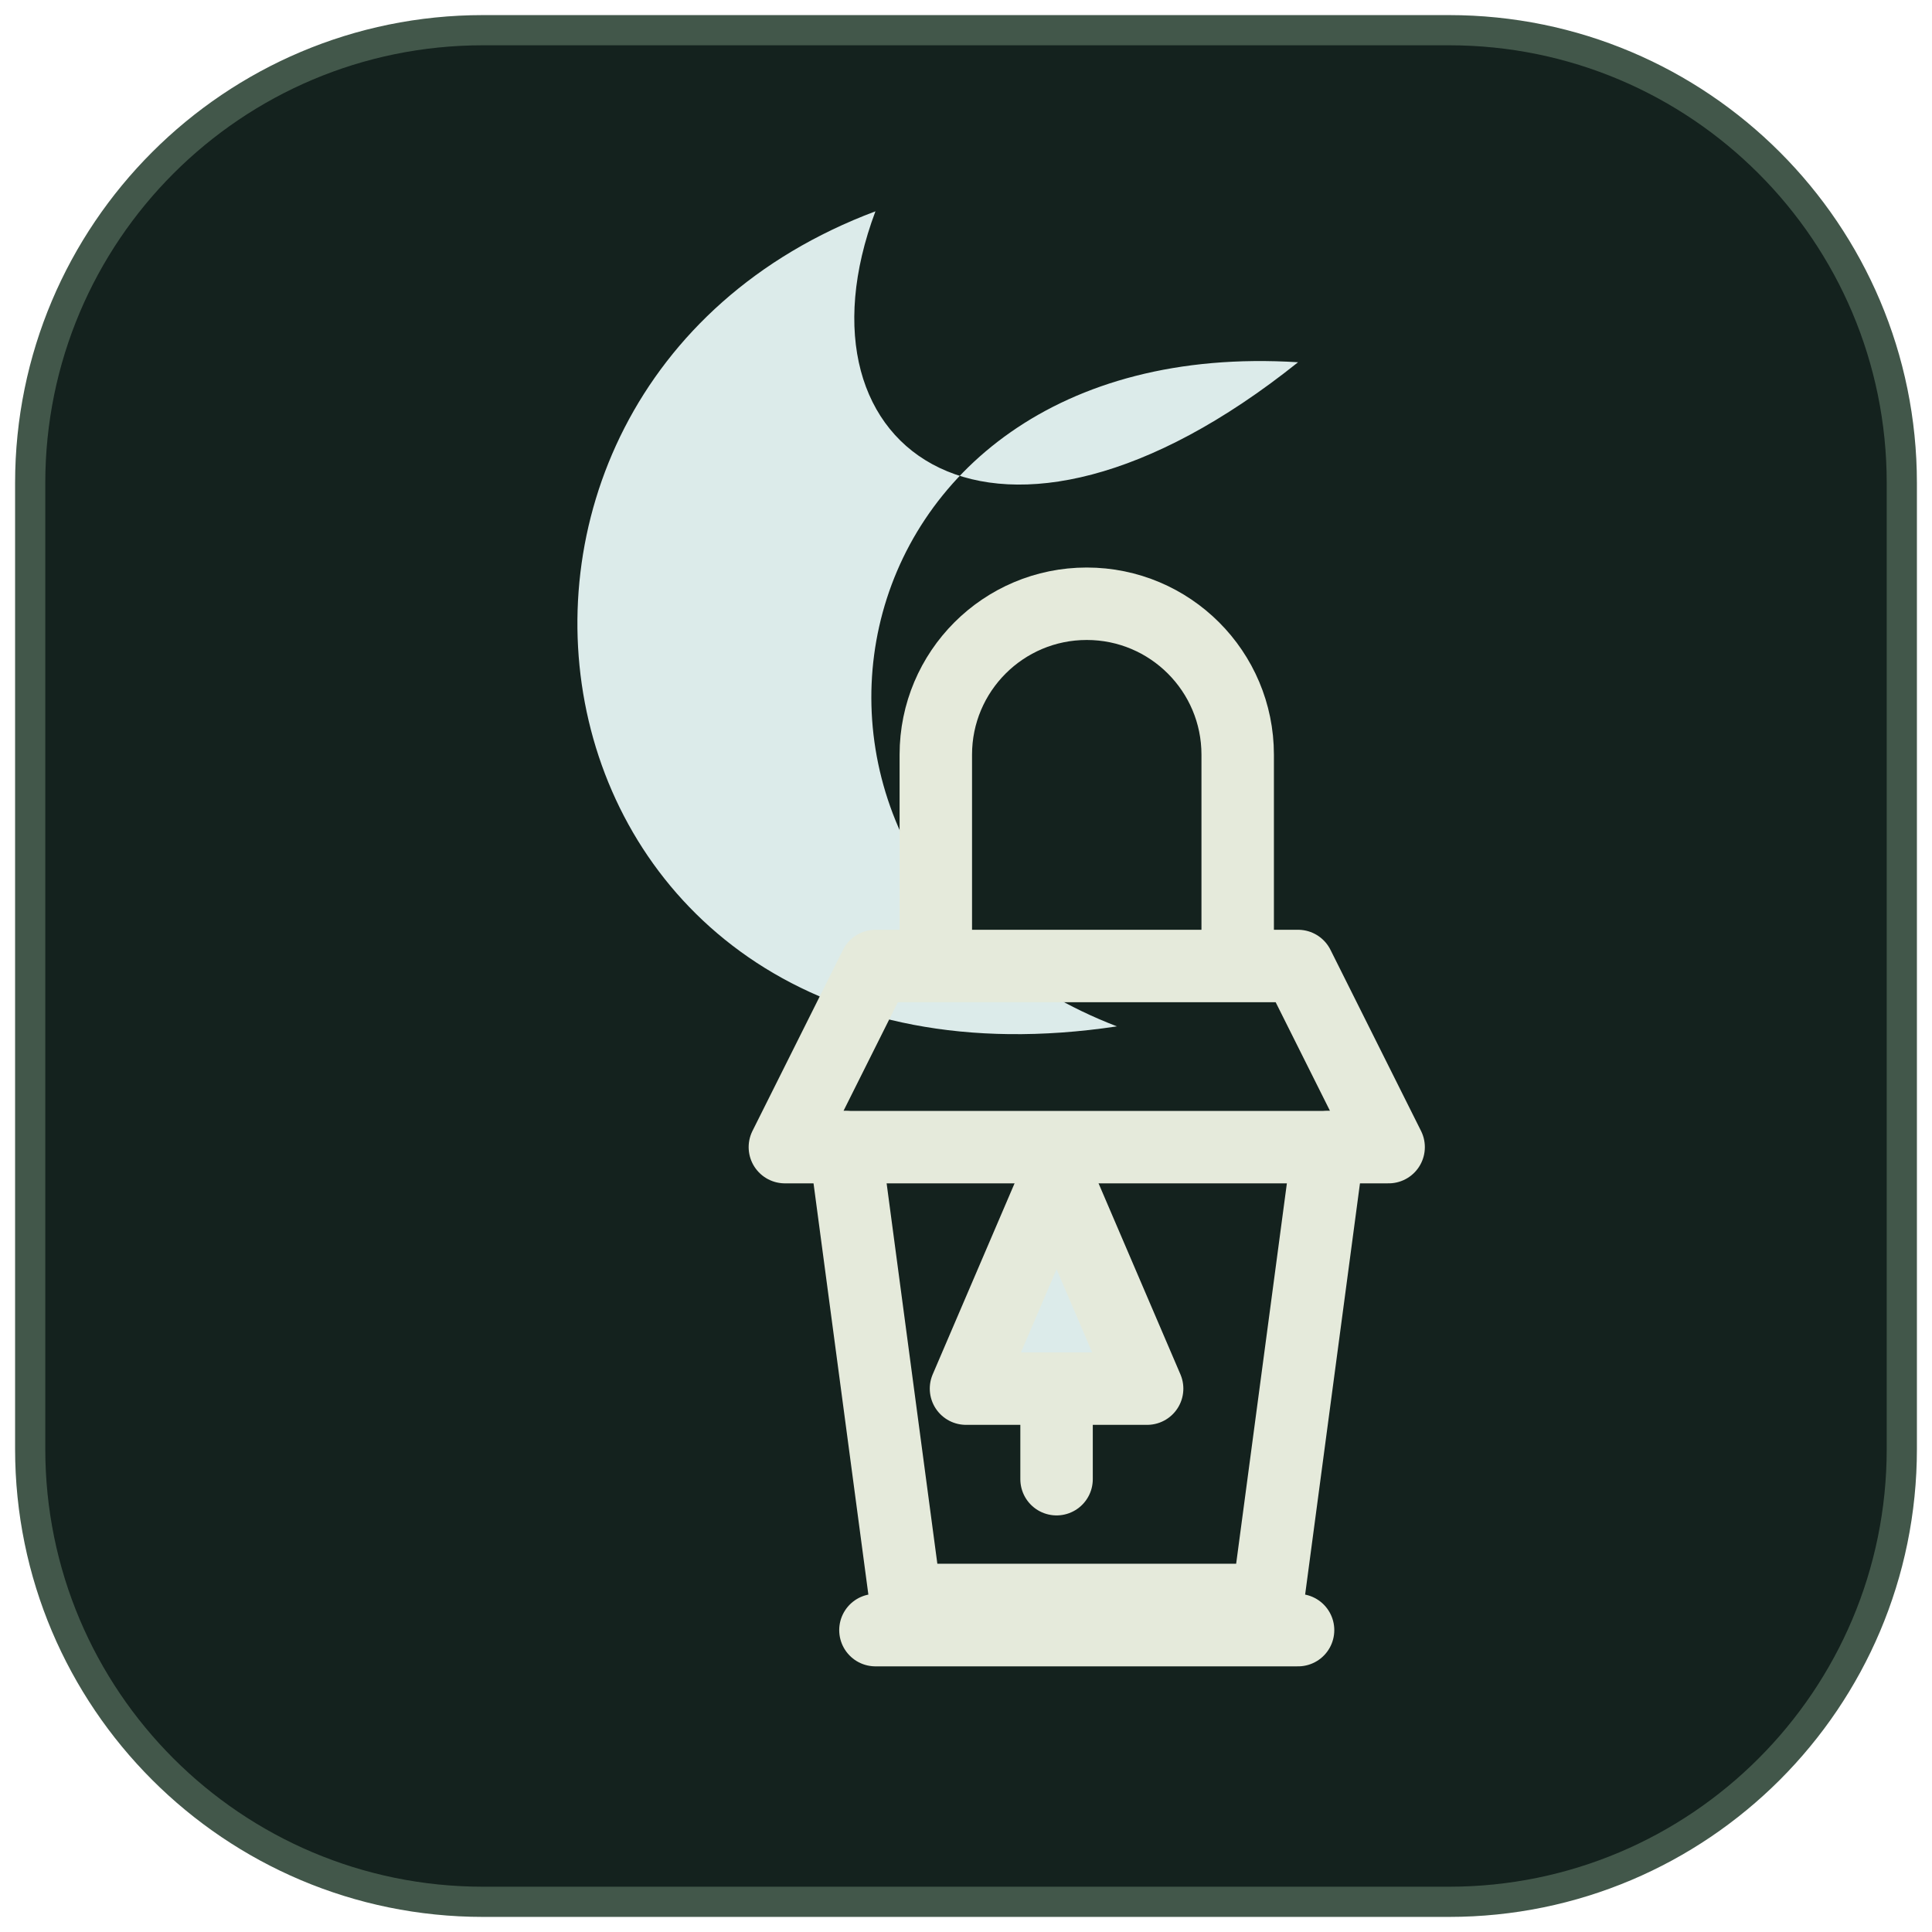
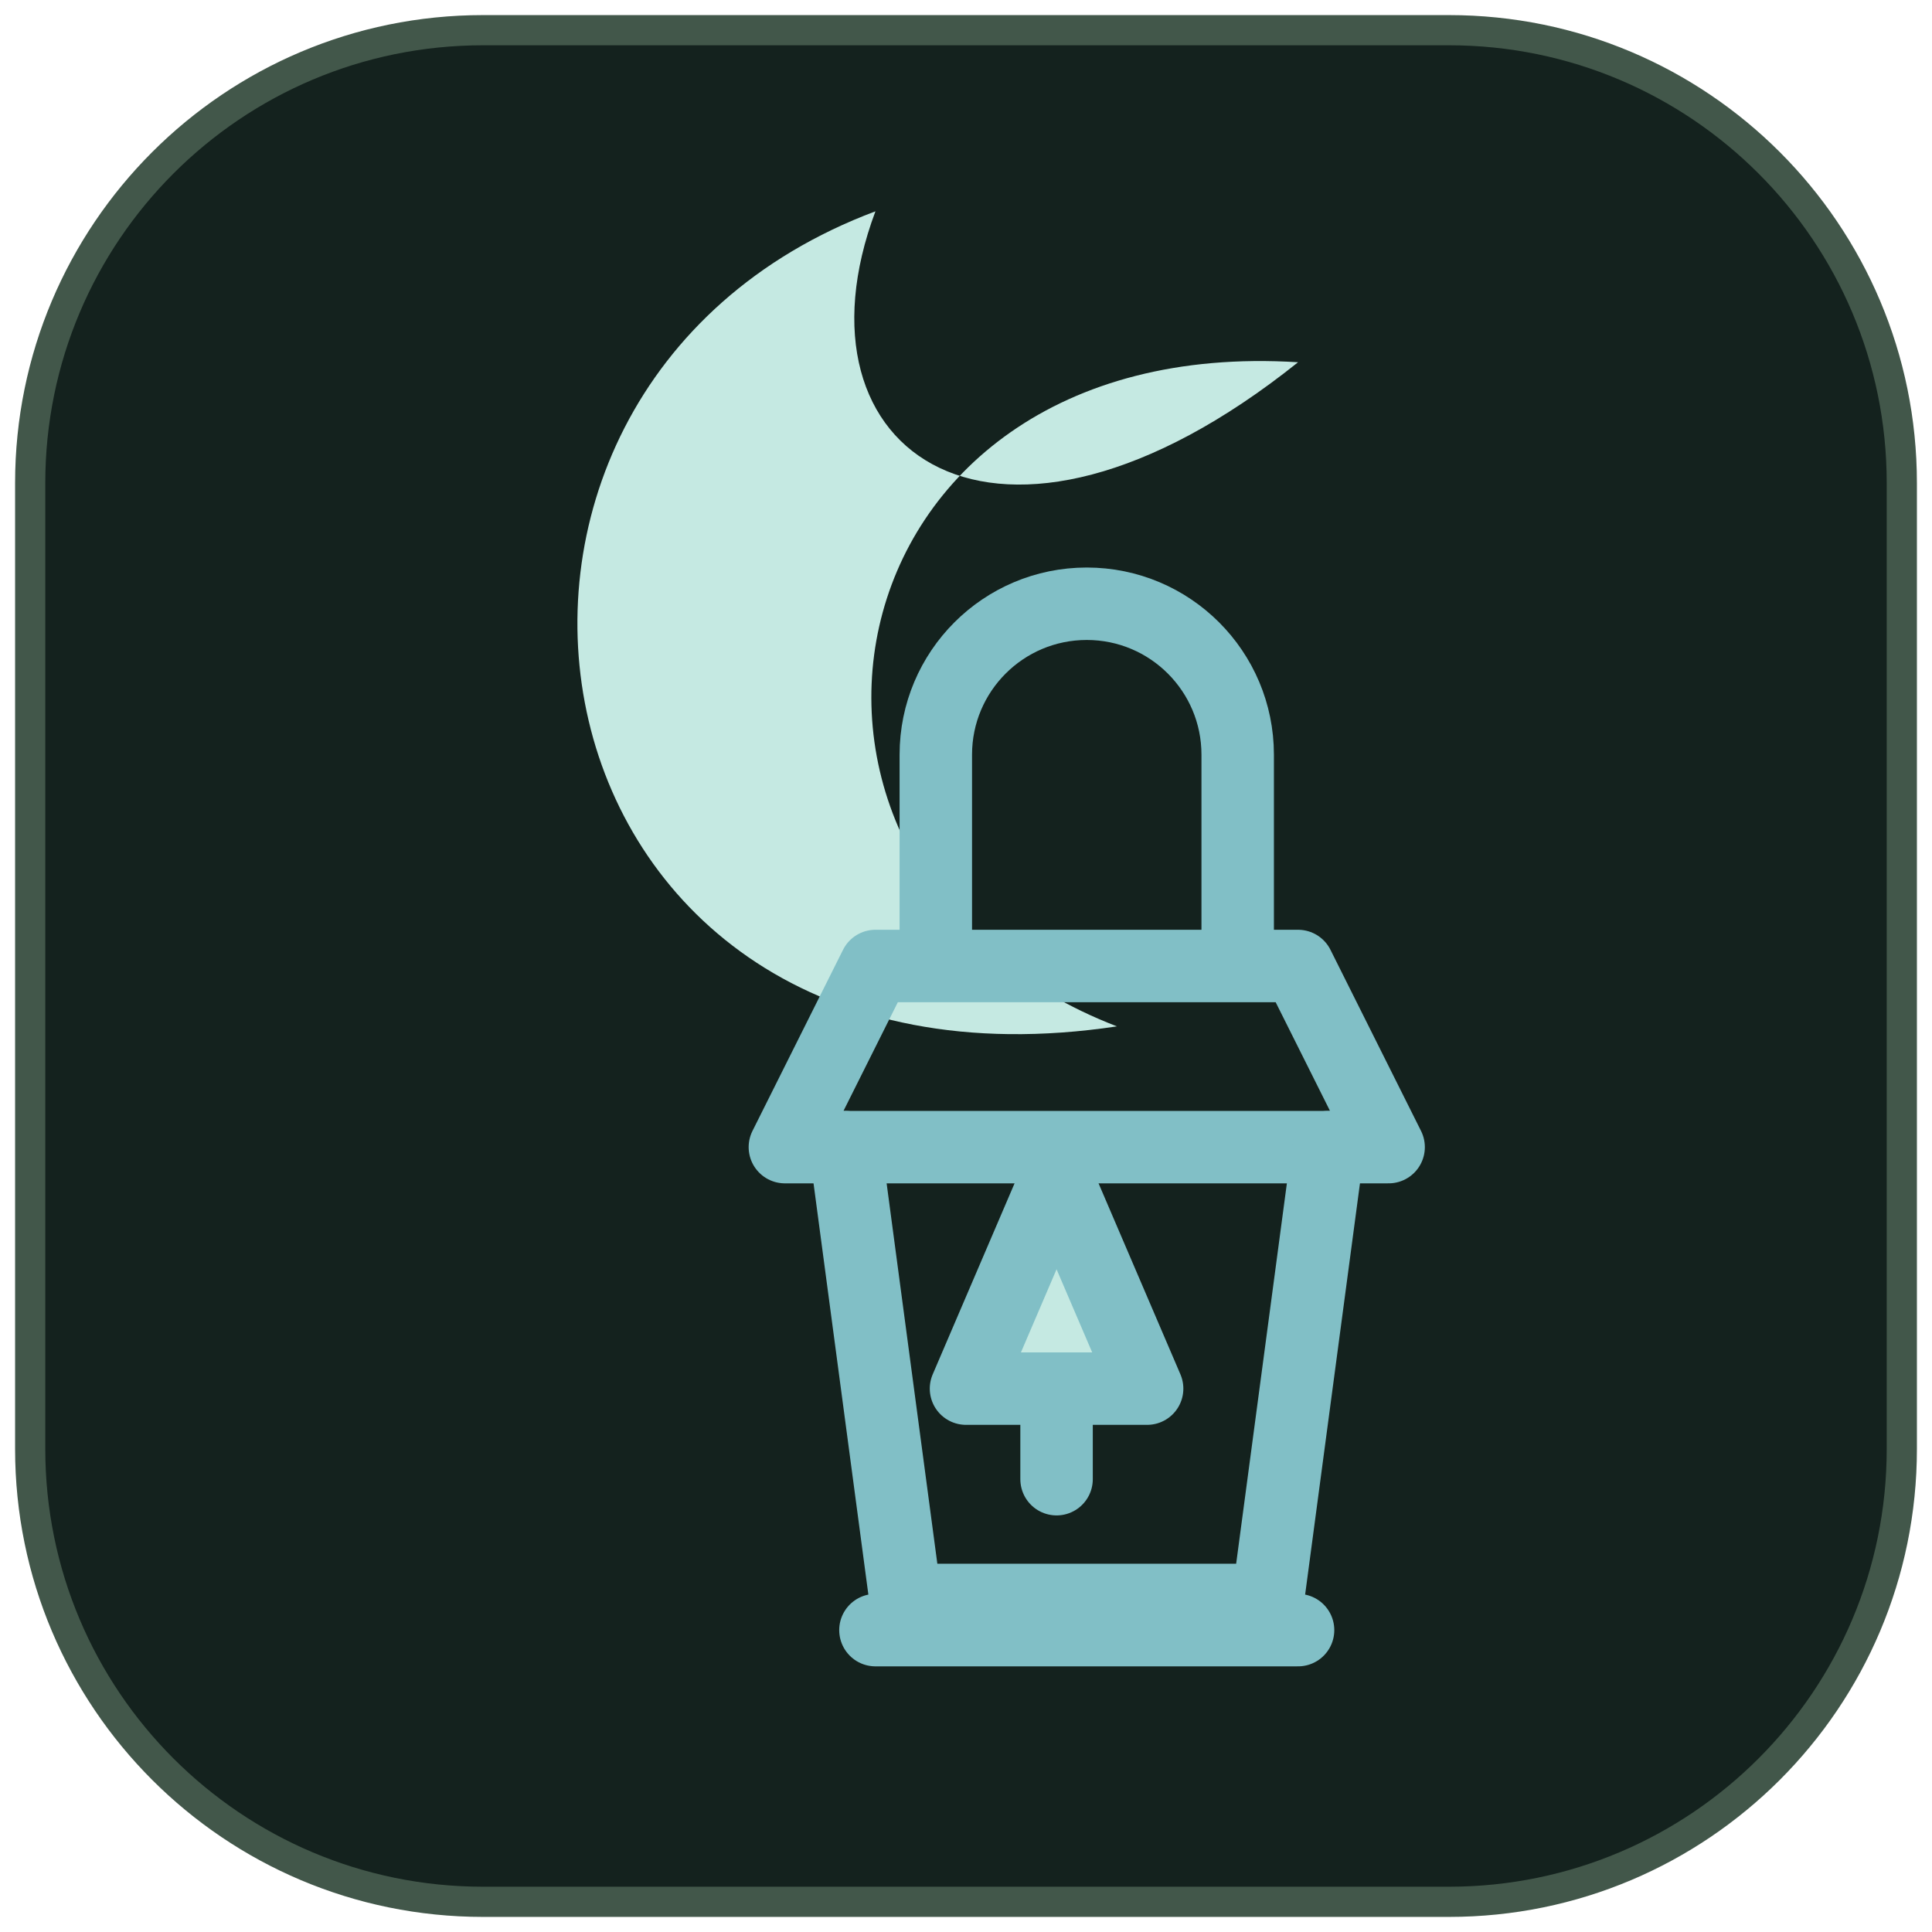
<svg xmlns="http://www.w3.org/2000/svg" viewBox="0 0 64 64" fill="none">
  <rect x="1" y="1" width="62" height="62" rx="15" fill="#14221e" stroke="#42574a" />
-   <g stroke="#e5eadb" stroke-width="2.4" stroke-linecap="round" stroke-linejoin="round">
-     <path d="M43 12c-16-1-19 17-6 22-20 3-24-21-8-27-3 8 4 13 14 5" fill="#dcebea" stroke="none" />
+   <g stroke="#81bfc6" stroke-width="2.4" stroke-linecap="round" stroke-linejoin="round">
+     <path d="M43 12c-16-1-19 17-6 22-20 3-24-21-8-27-3 8 4 13 14 5" fill="#c5e9e2" stroke="none" />
    <path d="M31 32v-7a5 5 0 0 1 10 0v7m-15 6h20l-3-6H29z" />
    <path d="m28 38 2 15h12l2-15m-9 2v9m-6 5h14" />
-     <path d="m35 39-3 7h6z" fill="#dcebea" />
+     <path d="m35 39-3 7h6z" fill="#c5e9e2" />
  </g>
</svg>
